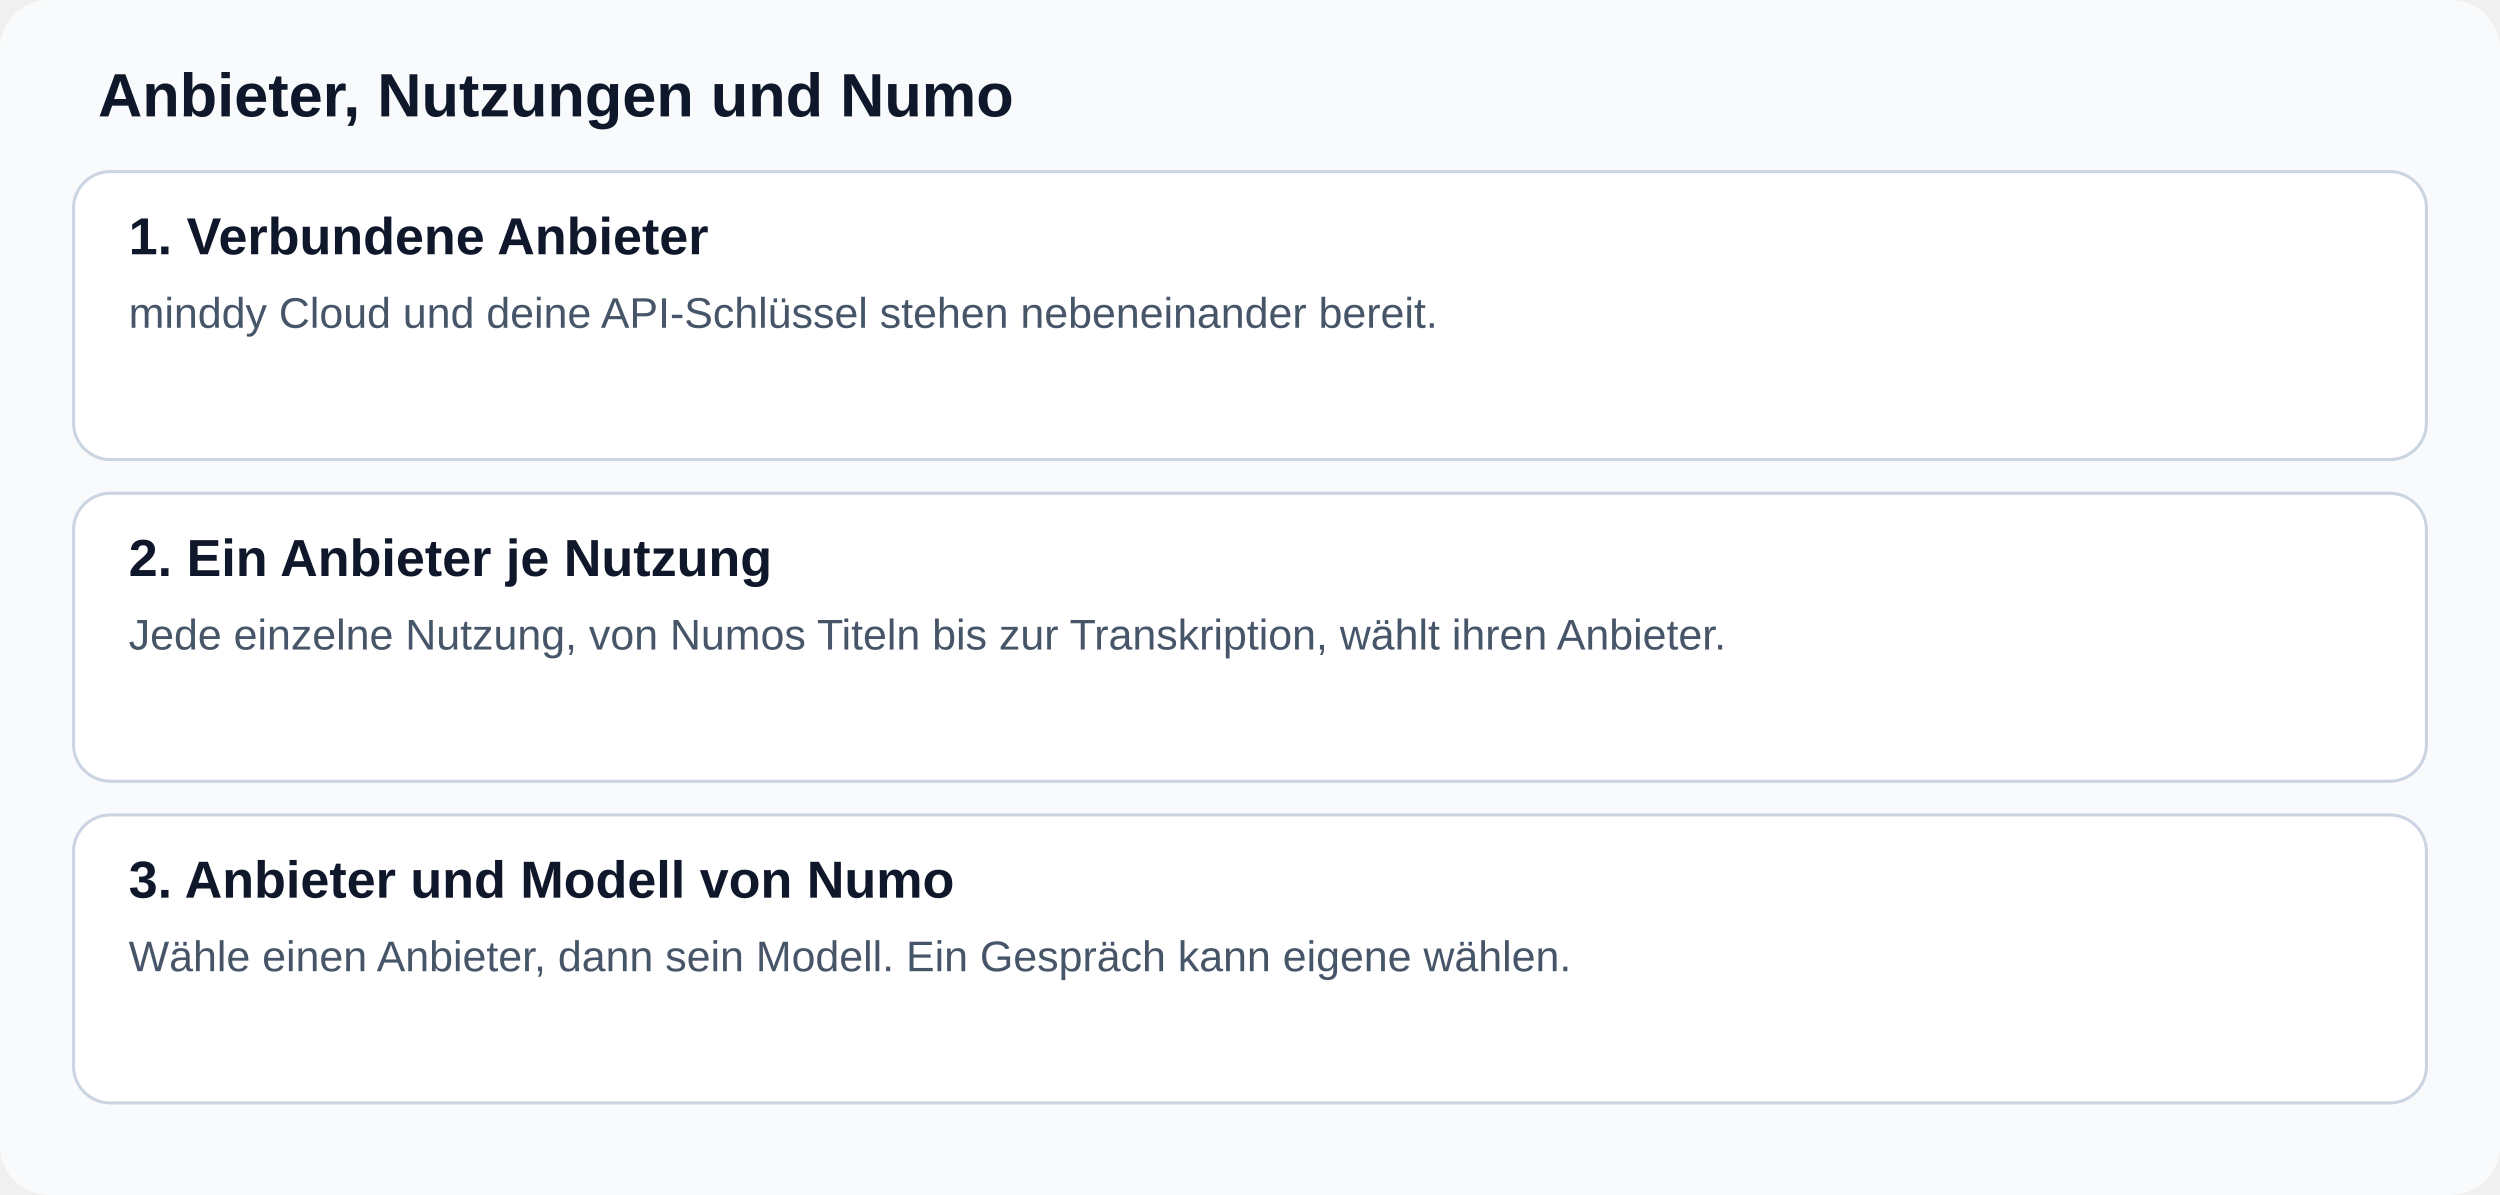
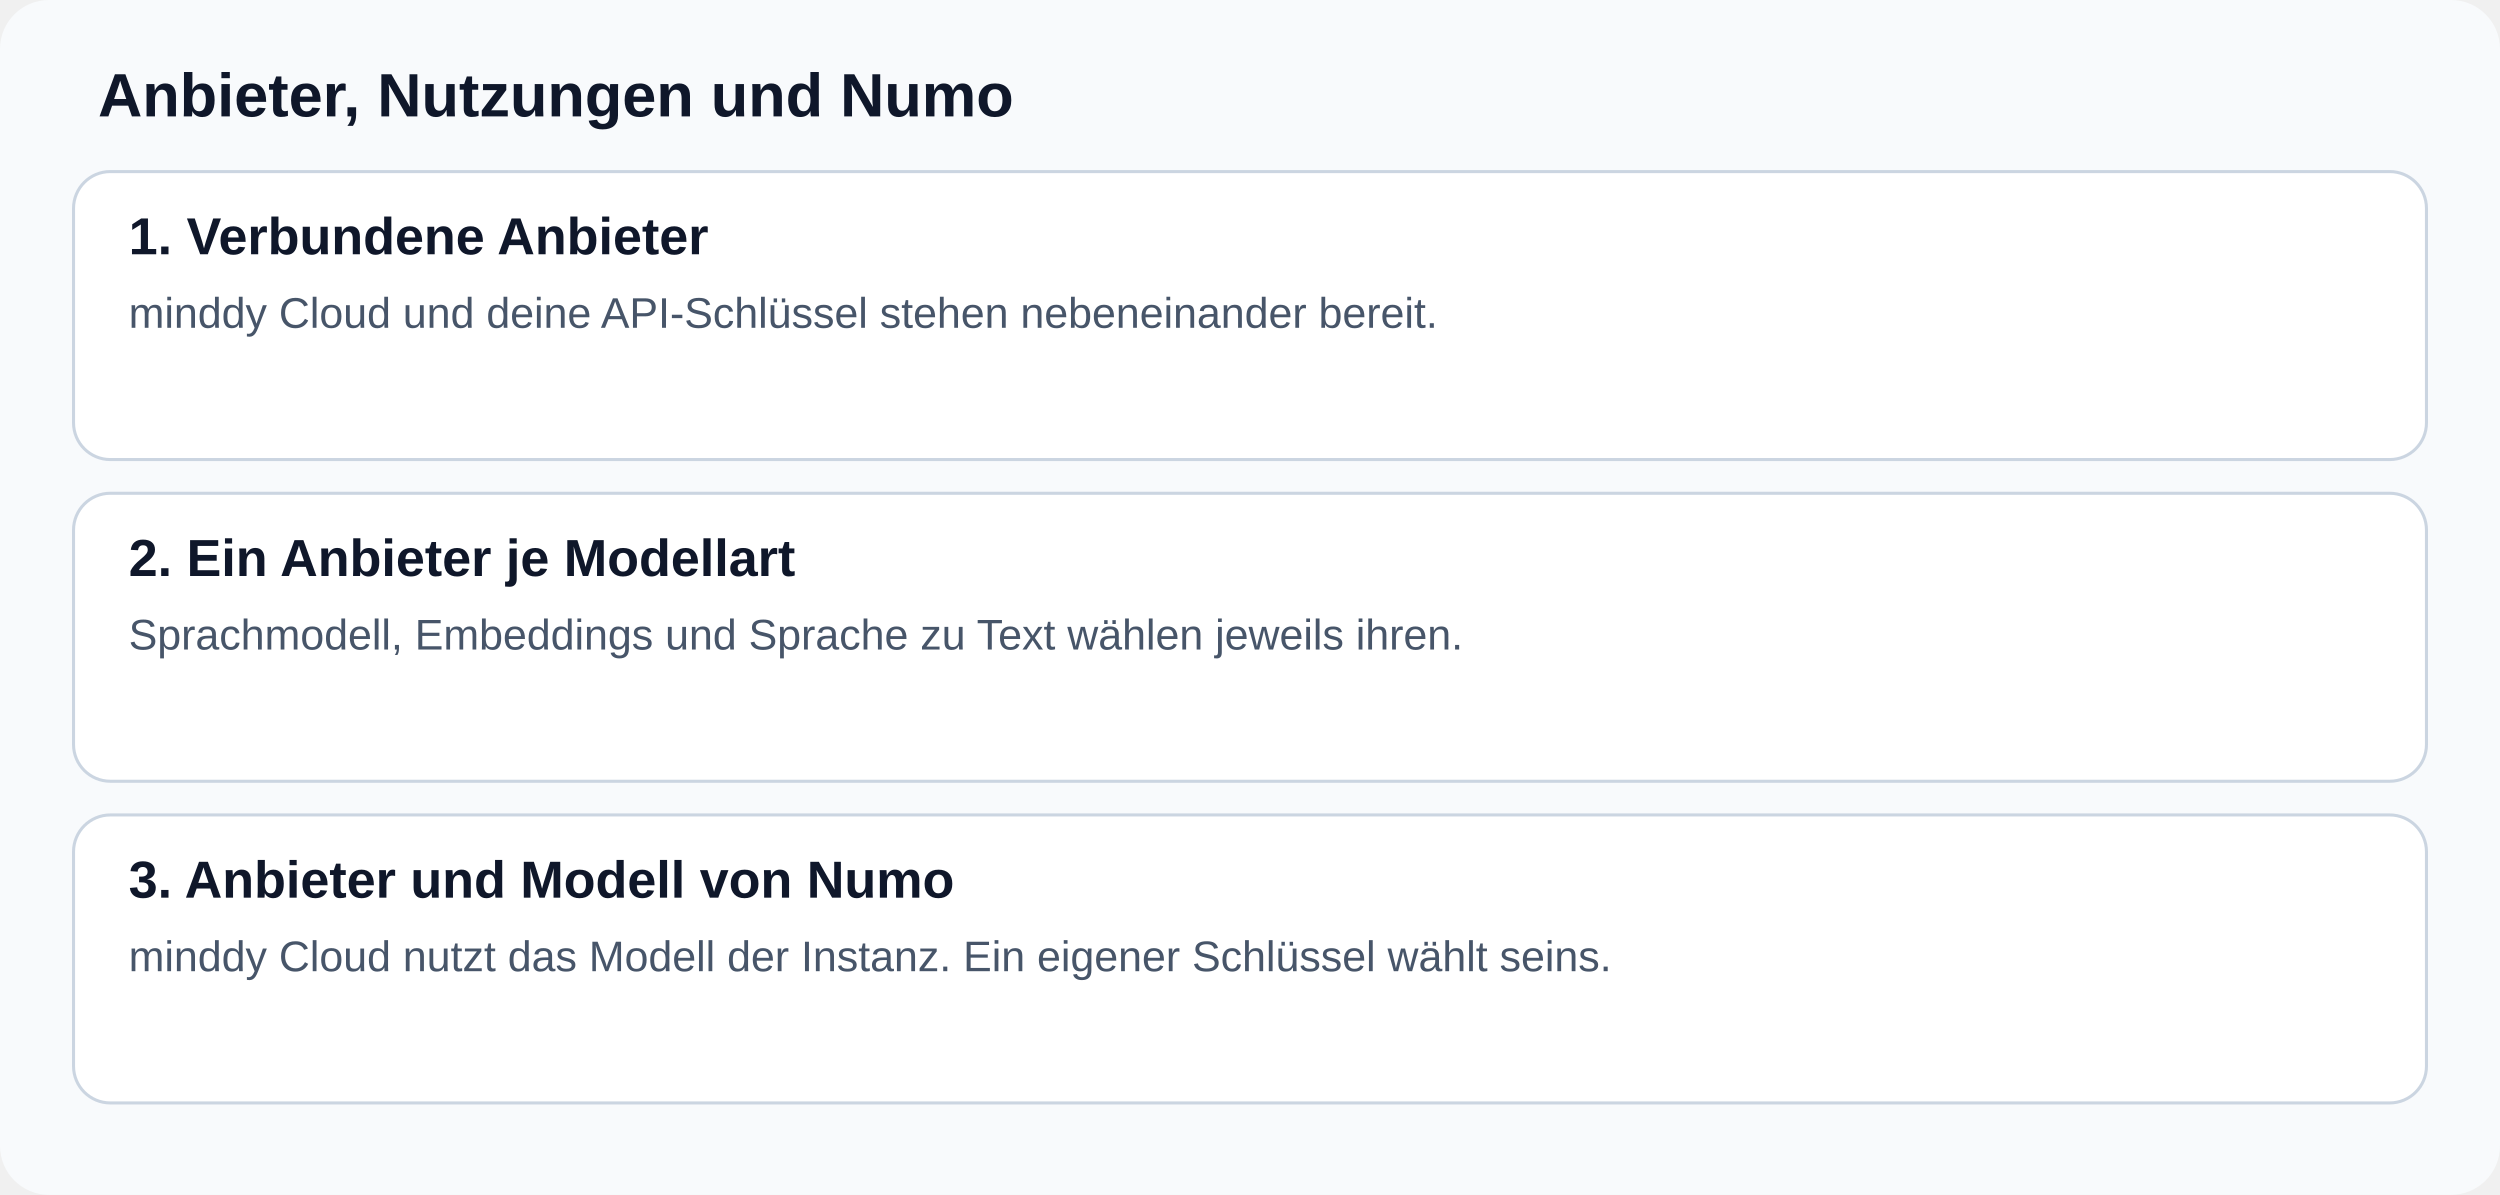
<svg xmlns="http://www.w3.org/2000/svg" width="816" height="390" viewBox="0 0 816 390" role="img" aria-labelledby="title desc">
  <rect width="816" height="390" rx="16" fill="#f8fafc" />
  <text x="32" y="38" font-family="Arial,sans-serif" font-size="20" font-weight="bold" fill="#0f172a">Anbieter, Nutzungen und Numo</text>
  <rect x="24" y="56" width="768" height="94" rx="12" fill="#fff" stroke="#cbd5e1" />
  <text x="42" y="83" font-family="Arial,sans-serif" font-size="17" font-weight="bold" fill="#0f172a">1. Verbundene Anbieter</text>
  <text x="42" y="107" font-family="Arial,sans-serif" font-size="14" fill="#475569">minddy Cloud und deine API-Schlüssel stehen nebeneinander bereit.</text>
  <rect x="24" y="161" width="768" height="94" rx="12" fill="#fff" stroke="#cbd5e1" />
-   <text x="42" y="188" font-family="Arial,sans-serif" font-size="17" font-weight="bold" fill="#0f172a">2. Ein Anbieter je Nutzung</text>
-   <text x="42" y="212" font-family="Arial,sans-serif" font-size="14" fill="#475569">Jede einzelne Nutzung, von Numos Titeln bis zur Transkription, wählt ihren Anbieter.</text>
+   <text x="42" y="188" font-family="Arial,sans-serif" font-size="17" font-weight="bold" fill="#0f172a">2. Ein Anbieter je Modellart</text>
+   <text x="42" y="212" font-family="Arial,sans-serif" font-size="14" fill="#475569">Sprachmodell, Embeddings und Sprache zu Text wählen jeweils ihren.</text>
  <rect x="24" y="266" width="768" height="94" rx="12" fill="#fff" stroke="#cbd5e1" />
  <text x="42" y="293" font-family="Arial,sans-serif" font-size="17" font-weight="bold" fill="#0f172a">3. Anbieter und Modell von Numo</text>
-   <text x="42" y="317" font-family="Arial,sans-serif" font-size="14" fill="#475569">Wähle einen Anbieter, dann sein Modell. Ein Gespräch kann eigene wählen.</text>
+   <text x="42" y="317" font-family="Arial,sans-serif" font-size="14" fill="#475569">minddy Cloud nutzt das Modell der Instanz. Ein eigener Schlüssel wählt seins.</text>
</svg>
